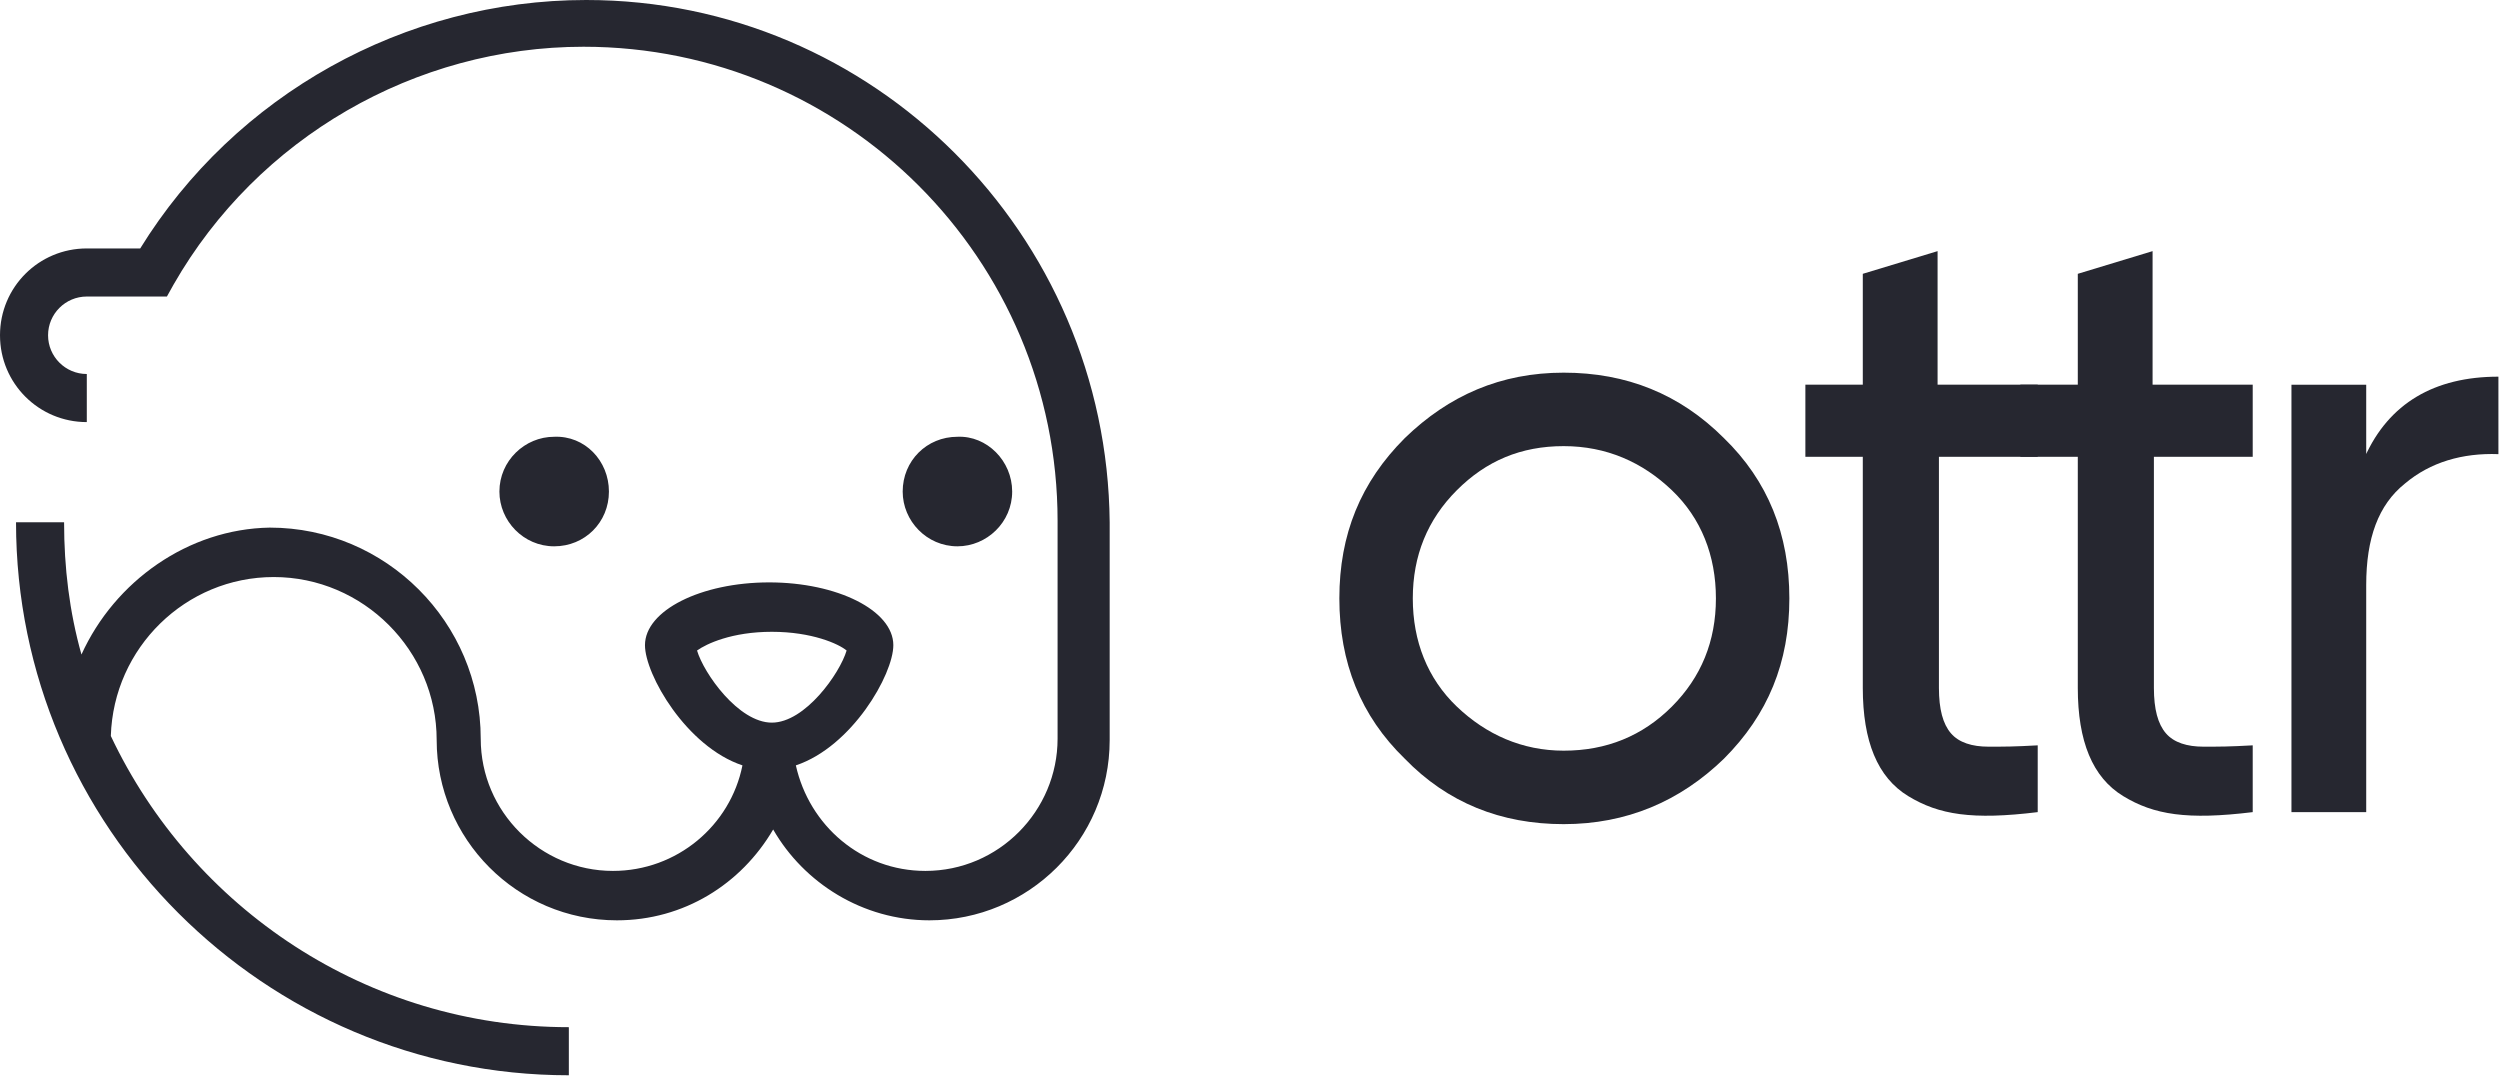
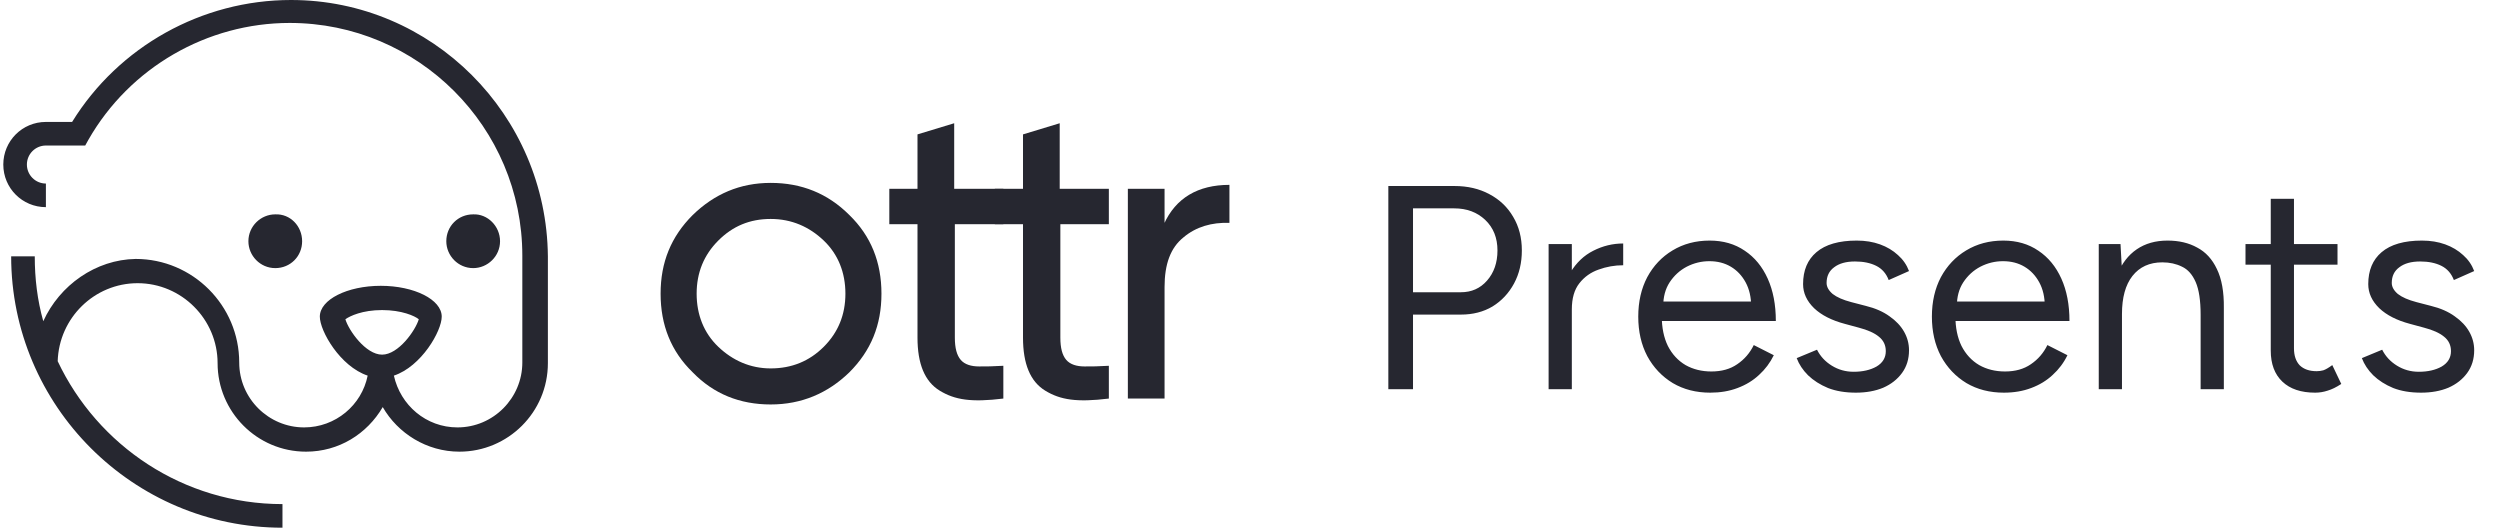
- <svg xmlns="http://www.w3.org/2000/svg" width="93" height="40" viewBox="0 0 93 40" fill="none">
-   <path d="M64.13 28.224C62.491 29.814 60.504 30.658 58.169 30.658C55.834 30.658 53.847 29.863 52.258 28.224C50.618 26.634 49.824 24.646 49.824 22.261C49.824 19.876 50.618 17.938 52.258 16.298C53.897 14.708 55.834 13.863 58.169 13.863C60.504 13.863 62.491 14.658 64.13 16.298C65.769 17.888 66.564 19.876 66.564 22.261C66.564 24.646 65.769 26.584 64.13 28.224ZM58.169 27.925C59.759 27.925 61.1 27.379 62.193 26.286C63.285 25.192 63.832 23.851 63.832 22.261C63.832 20.671 63.285 19.279 62.193 18.236C61.1 17.192 59.759 16.596 58.169 16.596C56.579 16.596 55.288 17.143 54.195 18.236C53.102 19.329 52.556 20.671 52.556 22.261C52.556 23.851 53.102 25.242 54.195 26.286C55.288 27.329 56.629 27.925 58.169 27.925Z" fill="#262730" />
-   <path d="M75.853 16.994H72.128V25.59C72.128 26.385 72.277 26.932 72.575 27.279C72.873 27.627 73.369 27.776 73.966 27.776C74.611 27.776 74.909 27.776 75.803 27.727V30.211C73.369 30.509 72.128 30.311 70.985 29.615C69.843 28.919 69.296 27.578 69.296 25.59V16.994H67.16V14.31H69.296V10.186L72.078 9.342V14.31H75.803V16.994H75.853Z" fill="#262730" />
-   <path d="M83.851 16.994H80.125V25.59C80.125 26.385 80.274 26.932 80.572 27.279C80.87 27.627 81.367 27.776 81.963 27.776C82.609 27.776 82.907 27.776 83.801 27.727V30.211C81.367 30.509 80.125 30.311 78.983 29.615C77.84 28.919 77.294 27.578 77.294 25.59V16.994H75.158V14.31H77.294V10.186L80.076 9.342V14.31H83.801V16.994H83.851Z" fill="#262730" />
-   <path d="M87.974 16.994C88.868 15.006 90.557 14.012 92.941 14.012V16.894C91.6 16.845 90.408 17.193 89.464 17.988C88.471 18.783 88.023 20.025 88.023 21.764V30.211H85.242V14.311H88.023V16.994H87.974Z" fill="#262730" />
-   <path d="M22.652 18.286C22.652 19.429 21.758 20.323 20.615 20.323C19.473 20.323 18.578 19.379 18.578 18.286C18.578 17.143 19.522 16.248 20.615 16.248C21.758 16.199 22.652 17.143 22.652 18.286Z" fill="#262730" />
-   <path d="M37.653 18.286C37.653 19.429 36.709 20.323 35.617 20.323C34.474 20.323 33.58 19.379 33.58 18.286C33.58 17.143 34.474 16.248 35.617 16.248C36.709 16.199 37.653 17.143 37.653 18.286Z" fill="#262730" />
-   <path d="M21.807 0C15.051 0 8.743 3.528 5.216 9.242H3.229C1.441 9.242 0 10.683 0 12.472C0 14.261 1.441 15.702 3.229 15.702V13.913C2.434 13.913 1.788 13.267 1.788 12.472C1.788 11.677 2.434 11.031 3.229 11.031H6.209L6.458 10.584C9.587 5.118 15.449 1.739 21.708 1.739C31.444 1.739 39.342 9.64 39.342 19.379V27.478C39.342 30.162 37.157 32.398 34.425 32.398C32.04 32.398 30.103 30.708 29.606 28.472C31.692 27.776 33.232 25.093 33.232 24C33.232 22.708 31.146 21.665 28.613 21.665C26.079 21.665 23.993 22.708 23.993 24C23.993 25.093 25.533 27.776 27.619 28.472C27.172 30.708 25.185 32.398 22.801 32.398C20.118 32.398 17.883 30.211 17.883 27.478C17.883 23.155 14.356 19.627 10.034 19.627C7.004 19.677 4.272 21.615 3.03 24.348C2.583 22.758 2.384 21.118 2.384 19.429H0.596C0.596 30.758 9.836 40 21.161 40V38.211C13.661 38.211 7.153 33.789 4.123 27.379C4.222 24.099 6.905 21.466 10.183 21.466C13.511 21.466 16.244 24.199 16.244 27.528C16.244 31.205 19.224 34.236 22.95 34.236C25.433 34.236 27.569 32.894 28.762 30.857C29.904 32.845 32.09 34.236 34.574 34.236C38.249 34.236 41.28 31.255 41.28 27.528V19.429C41.18 8.696 32.487 0 21.807 0ZM25.93 24.199C26.278 23.95 27.222 23.503 28.712 23.503C30.202 23.503 31.196 23.95 31.494 24.199C31.245 25.044 29.954 26.882 28.712 26.882C27.47 26.882 26.178 25.044 25.93 24.199Z" fill="#262730" />
+ <svg xmlns="http://www.w3.org/2000/svg" width="379" height="80" viewBox="0 0 379 80" fill="none">
+   <path d="M128.76 56.447C125.481 59.627 121.507 61.317 116.838 61.317C112.169 61.317 108.195 59.727 105.015 56.447C101.737 53.267 100.147 49.292 100.147 44.522C100.147 39.752 101.737 35.876 105.015 32.596C108.294 29.416 112.169 27.727 116.838 27.727C121.507 27.727 125.481 29.317 128.76 32.596C132.038 35.776 133.628 39.752 133.628 44.522C133.628 49.292 132.038 53.168 128.76 56.447ZM116.838 55.851C120.017 55.851 122.7 54.758 124.885 52.571C127.071 50.385 128.164 47.702 128.164 44.522C128.164 41.342 127.071 38.559 124.885 36.472C122.7 34.385 120.017 33.193 116.838 33.193C113.659 33.193 111.076 34.286 108.89 36.472C106.704 38.658 105.611 41.342 105.611 44.522C105.611 47.702 106.704 50.484 108.89 52.571C111.076 54.658 113.758 55.851 116.838 55.851Z" fill="#262730" />
+   <path d="M152.206 33.988H144.755V51.18C144.755 52.77 145.053 53.863 145.649 54.559C146.245 55.255 147.239 55.553 148.431 55.553C149.723 55.553 150.319 55.553 152.107 55.453V60.422C147.239 61.019 144.755 60.621 142.47 59.23C140.185 57.839 139.092 55.155 139.092 51.18V33.988H134.82V28.621H139.092V20.373L144.656 18.683V28.621H152.107V33.988H152.206Z" fill="#262730" />
+   <path d="M168.202 33.988H160.75V51.18C160.75 52.77 161.048 53.863 161.644 54.559C162.241 55.255 163.234 55.553 164.426 55.553C165.718 55.553 166.314 55.553 168.102 55.453V60.422C163.234 61.019 160.75 60.621 158.465 59.23C156.18 57.839 155.087 55.155 155.087 51.18V33.988H150.815V28.621H155.087V20.373L160.651 18.683V28.621H168.102V33.988H168.202Z" fill="#262730" />
+   <path d="M176.447 33.988C178.236 30.012 181.614 28.025 186.382 28.025V33.789C183.7 33.69 181.316 34.385 179.428 35.975C177.441 37.565 176.547 40.05 176.547 43.528V60.422H170.983V28.621H176.547V33.988H176.447Z" fill="#262730" />
+   <path d="M45.803 36.572C45.803 38.857 44.015 40.646 41.73 40.646C39.445 40.646 37.657 38.758 37.657 36.572C37.657 34.286 39.544 32.497 41.73 32.497C44.015 32.398 45.803 34.286 45.803 36.572Z" fill="#262730" />
+   <path d="M75.807 36.572C75.807 38.857 73.919 40.646 71.733 40.646C69.448 40.646 67.66 38.758 67.66 36.572C67.66 34.286 69.448 32.497 71.733 32.497C73.919 32.398 75.807 34.286 75.807 36.572Z" fill="#262730" />
+   <path d="M44.114 0C30.603 0 17.985 7.056 10.932 18.485H6.958C3.381 18.485 0.5 21.366 0.5 24.944C0.5 28.522 3.381 31.404 6.958 31.404V27.826C5.368 27.826 4.077 26.534 4.077 24.944C4.077 23.354 5.368 22.062 6.958 22.062H12.919L13.415 21.168C19.674 10.236 31.398 3.478 43.916 3.478C63.388 3.478 79.185 19.279 79.185 38.758V54.956C79.185 60.323 74.813 64.795 69.349 64.795C64.58 64.795 60.706 61.416 59.712 56.944C63.885 55.553 66.965 50.186 66.965 48C66.965 45.416 62.792 43.329 57.725 43.329C52.658 43.329 48.486 45.416 48.486 48C48.486 50.186 51.566 55.553 55.738 56.944C54.844 61.416 50.87 64.795 46.101 64.795C40.736 64.795 36.266 60.422 36.266 54.956C36.266 46.311 29.212 39.255 20.569 39.255C14.508 39.354 9.044 43.23 6.56 48.696C5.666 45.516 5.269 42.236 5.269 38.857H1.692C1.692 61.516 20.171 80 42.823 80V76.422C27.821 76.422 14.806 67.578 8.746 54.758C8.945 48.199 14.309 42.932 20.867 42.932C27.523 42.932 32.987 48.398 32.987 55.056C32.987 62.41 38.948 68.472 46.399 68.472C51.367 68.472 55.639 65.789 58.023 61.714C60.308 65.689 64.68 68.472 69.647 68.472C76.999 68.472 83.059 62.509 83.059 55.056V38.857C82.861 17.391 65.474 0 44.114 0ZM52.36 48.398C53.056 47.901 54.943 47.006 57.924 47.006C60.904 47.006 62.891 47.901 63.487 48.398C62.991 50.087 60.408 53.764 57.924 53.764C55.44 53.764 52.857 50.087 52.36 48.398Z" fill="#262730" />
+   <path d="M210.472 59V28.2H220.504C222.499 28.2 224.259 28.611 225.784 29.432C227.339 30.253 228.541 31.397 229.392 32.864C230.272 34.331 230.712 36.032 230.712 37.968C230.712 39.845 230.316 41.517 229.524 42.984C228.732 44.451 227.647 45.609 226.268 46.46C224.889 47.281 223.291 47.692 221.472 47.692H214.212V59H210.472ZM214.212 44.304H221.472C223.085 44.304 224.405 43.717 225.432 42.544C226.488 41.341 227.016 39.816 227.016 37.968C227.016 36.061 226.4 34.521 225.168 33.348C223.936 32.175 222.367 31.588 220.46 31.588H214.212V44.304ZM236.705 47.076C236.705 44.7 237.159 42.779 238.069 41.312C238.978 39.816 240.137 38.716 241.545 38.012C242.982 37.279 244.493 36.912 246.077 36.912V40.212C244.786 40.212 243.539 40.432 242.337 40.872C241.163 41.283 240.195 41.972 239.433 42.94C238.67 43.908 238.289 45.228 238.289 46.9L236.705 47.076ZM234.769 59V37H238.289V59H234.769ZM259.272 59.528C257.13 59.528 255.238 59.044 253.596 58.076C251.953 57.079 250.662 55.715 249.724 53.984C248.814 52.253 248.36 50.259 248.36 48C248.36 45.741 248.814 43.747 249.724 42.016C250.662 40.285 251.938 38.936 253.552 37.968C255.194 36.971 257.072 36.472 259.184 36.472C261.237 36.472 263.012 36.985 264.508 38.012C266.004 39.009 267.162 40.417 267.984 42.236C268.805 44.055 269.216 46.196 269.216 48.66H251.044L251.924 47.912C251.924 49.672 252.232 51.183 252.848 52.444C253.493 53.705 254.388 54.673 255.532 55.348C256.676 55.993 257.981 56.316 259.448 56.316C261.002 56.316 262.308 55.949 263.364 55.216C264.449 54.483 265.285 53.515 265.872 52.312L268.908 53.852C268.35 54.996 267.602 55.993 266.664 56.844C265.754 57.695 264.669 58.355 263.408 58.824C262.176 59.293 260.797 59.528 259.272 59.528ZM252.144 46.416L251.22 45.712H266.4L265.476 46.46C265.476 45.052 265.197 43.835 264.64 42.808C264.082 41.781 263.334 40.989 262.396 40.432C261.457 39.875 260.372 39.596 259.14 39.596C257.937 39.596 256.793 39.875 255.708 40.432C254.652 40.989 253.786 41.781 253.112 42.808C252.466 43.805 252.144 45.008 252.144 46.416ZM281.355 59.528C279.742 59.528 278.334 59.293 277.131 58.824C275.929 58.325 274.917 57.68 274.095 56.888C273.303 56.096 272.731 55.231 272.379 54.292L275.459 53.016C275.958 54.013 276.706 54.82 277.703 55.436C278.701 56.052 279.801 56.36 281.003 56.36C282.382 56.36 283.541 56.096 284.479 55.568C285.418 55.011 285.887 54.233 285.887 53.236C285.887 52.327 285.535 51.593 284.831 51.036C284.157 50.479 283.145 50.024 281.795 49.672L279.683 49.1C277.689 48.572 276.134 47.78 275.019 46.724C273.905 45.639 273.347 44.421 273.347 43.072C273.347 40.989 274.022 39.376 275.371 38.232C276.75 37.059 278.789 36.472 281.487 36.472C282.778 36.472 283.951 36.663 285.007 37.044C286.063 37.425 286.973 37.968 287.735 38.672C288.498 39.347 289.055 40.153 289.407 41.092L286.327 42.456C285.946 41.459 285.315 40.74 284.435 40.3C283.555 39.86 282.485 39.64 281.223 39.64C279.874 39.64 278.818 39.933 278.055 40.52C277.293 41.077 276.911 41.869 276.911 42.896C276.911 43.483 277.219 44.04 277.835 44.568C278.481 45.067 279.419 45.477 280.651 45.8L282.851 46.372C284.289 46.724 285.491 47.252 286.459 47.956C287.427 48.631 288.161 49.408 288.659 50.288C289.158 51.168 289.407 52.107 289.407 53.104C289.407 54.424 289.055 55.568 288.351 56.536C287.647 57.504 286.694 58.252 285.491 58.78C284.289 59.279 282.91 59.528 281.355 59.528ZM303.787 59.528C301.646 59.528 299.754 59.044 298.111 58.076C296.469 57.079 295.178 55.715 294.239 53.984C293.33 52.253 292.875 50.259 292.875 48C292.875 45.741 293.33 43.747 294.239 42.016C295.178 40.285 296.454 38.936 298.067 37.968C299.71 36.971 301.587 36.472 303.699 36.472C305.753 36.472 307.527 36.985 309.023 38.012C310.519 39.009 311.678 40.417 312.499 42.236C313.321 44.055 313.731 46.196 313.731 48.66H295.559L296.439 47.912C296.439 49.672 296.747 51.183 297.363 52.444C298.009 53.705 298.903 54.673 300.047 55.348C301.191 55.993 302.497 56.316 303.963 56.316C305.518 56.316 306.823 55.949 307.879 55.216C308.965 54.483 309.801 53.515 310.387 52.312L313.423 53.852C312.866 54.996 312.118 55.993 311.179 56.844C310.27 57.695 309.185 58.355 307.923 58.824C306.691 59.293 305.313 59.528 303.787 59.528ZM296.659 46.416L295.735 45.712H310.915L309.991 46.46C309.991 45.052 309.713 43.835 309.155 42.808C308.598 41.781 307.85 40.989 306.911 40.432C305.973 39.875 304.887 39.596 303.655 39.596C302.453 39.596 301.309 39.875 300.223 40.432C299.167 40.989 298.302 41.781 297.627 42.808C296.982 43.805 296.659 45.008 296.659 46.416ZM318.171 59V37H321.471L321.691 41.048V59H318.171ZM333.615 59V47.736H337.135V59H333.615ZM333.615 47.736C333.615 45.565 333.366 43.908 332.867 42.764C332.368 41.62 331.679 40.843 330.799 40.432C329.919 39.992 328.922 39.772 327.807 39.772C325.871 39.772 324.36 40.461 323.275 41.84C322.219 43.189 321.691 45.111 321.691 47.604H319.975C319.975 45.287 320.312 43.292 320.987 41.62C321.662 39.948 322.644 38.672 323.935 37.792C325.226 36.912 326.78 36.472 328.599 36.472C330.33 36.472 331.826 36.824 333.087 37.528C334.378 38.203 335.375 39.288 336.079 40.784C336.812 42.28 337.164 44.245 337.135 46.68V47.736H333.615ZM350.978 59.528C348.837 59.528 347.179 58.971 346.006 57.856C344.833 56.741 344.246 55.172 344.246 53.148V30.136H347.766V52.796C347.766 53.911 348.059 54.776 348.646 55.392C349.262 55.979 350.113 56.272 351.198 56.272C351.55 56.272 351.887 56.228 352.21 56.14C352.562 56.023 353.017 55.759 353.574 55.348L354.938 58.208C354.175 58.707 353.486 59.044 352.87 59.22C352.254 59.425 351.623 59.528 350.978 59.528ZM340.418 40.124V37H354.366V40.124H340.418ZM367.035 59.528C365.422 59.528 364.014 59.293 362.811 58.824C361.608 58.325 360.596 57.68 359.775 56.888C358.983 56.096 358.411 55.231 358.059 54.292L361.139 53.016C361.638 54.013 362.386 54.82 363.383 55.436C364.38 56.052 365.48 56.36 366.683 56.36C368.062 56.36 369.22 56.096 370.159 55.568C371.098 55.011 371.567 54.233 371.567 53.236C371.567 52.327 371.215 51.593 370.511 51.036C369.836 50.479 368.824 50.024 367.475 49.672L365.363 49.1C363.368 48.572 361.814 47.78 360.699 46.724C359.584 45.639 359.027 44.421 359.027 43.072C359.027 40.989 359.702 39.376 361.051 38.232C362.43 37.059 364.468 36.472 367.167 36.472C368.458 36.472 369.631 36.663 370.687 37.044C371.743 37.425 372.652 37.968 373.415 38.672C374.178 39.347 374.735 40.153 375.087 41.092L372.007 42.456C371.626 41.459 370.995 40.74 370.115 40.3C369.235 39.86 368.164 39.64 366.903 39.64C365.554 39.64 364.498 39.933 363.735 40.52C362.972 41.077 362.591 41.869 362.591 42.896C362.591 43.483 362.899 44.04 363.515 44.568C364.16 45.067 365.099 45.477 366.331 45.8L368.531 46.372C369.968 46.724 371.171 47.252 372.139 47.956C373.107 48.631 373.84 49.408 374.339 50.288C374.838 51.168 375.087 52.107 375.087 53.104C375.087 54.424 374.735 55.568 374.031 56.536C373.327 57.504 372.374 58.252 371.171 58.78C369.968 59.279 368.59 59.528 367.035 59.528Z" fill="#262730" />
</svg>
